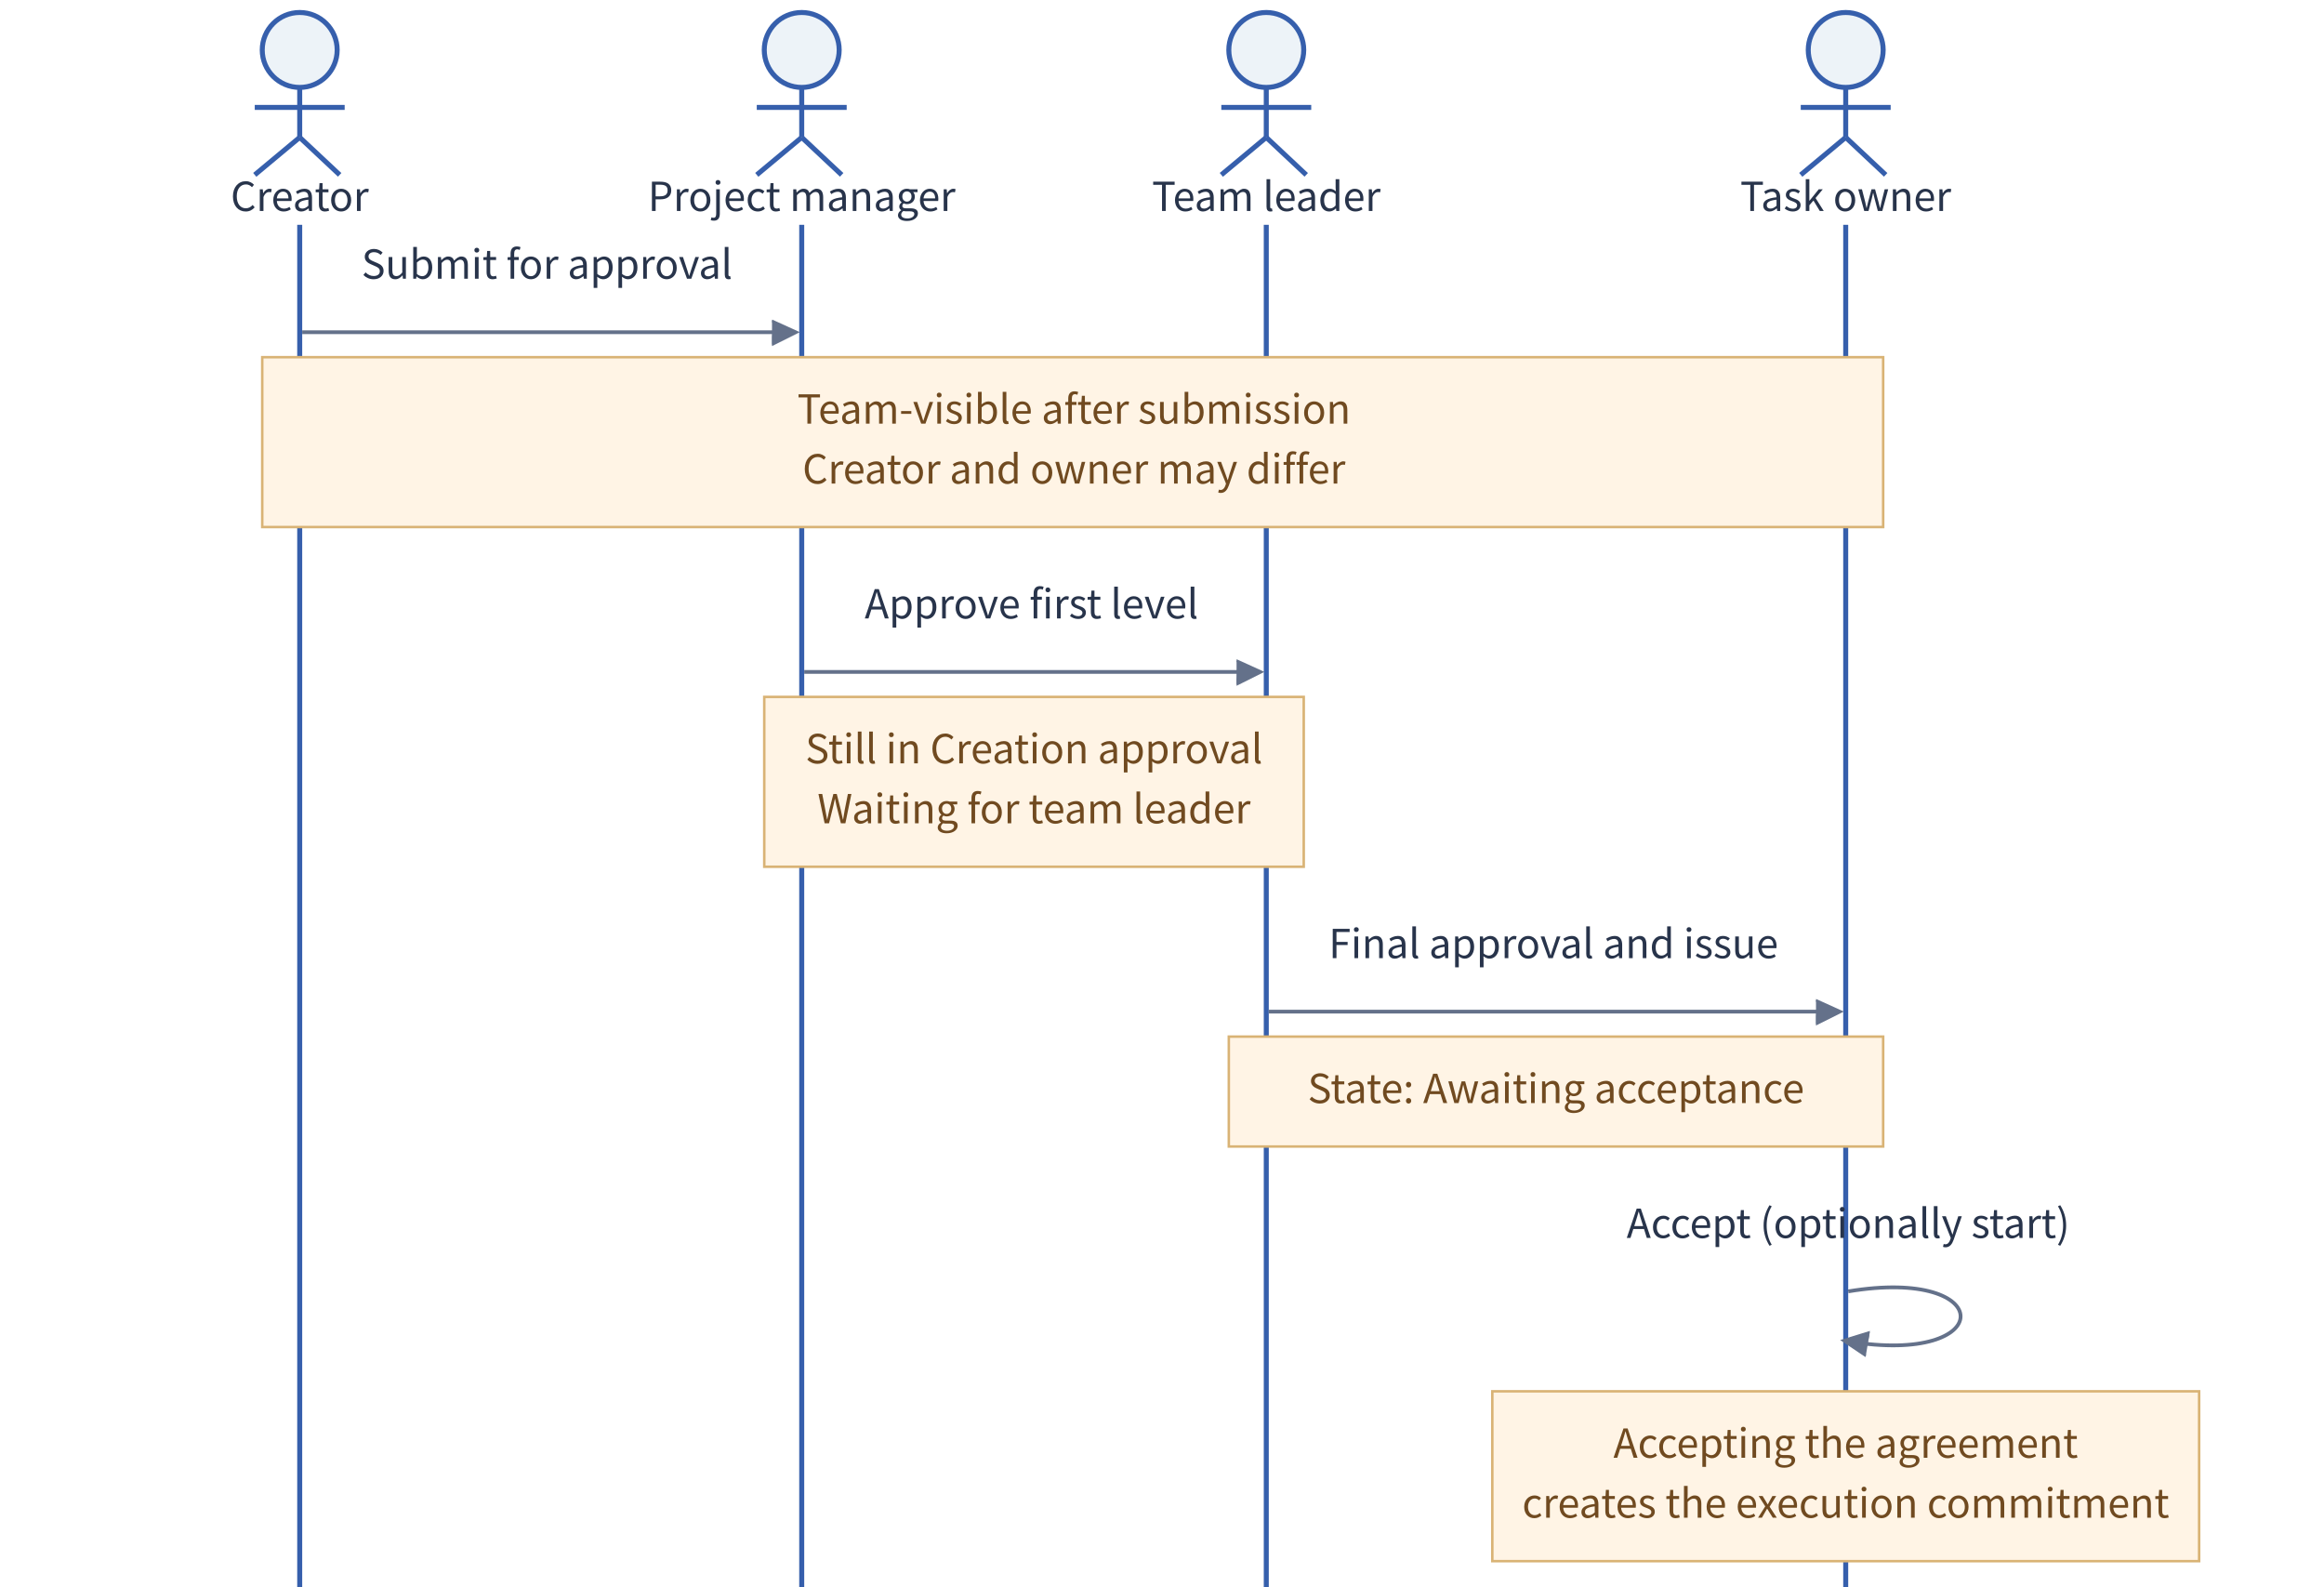
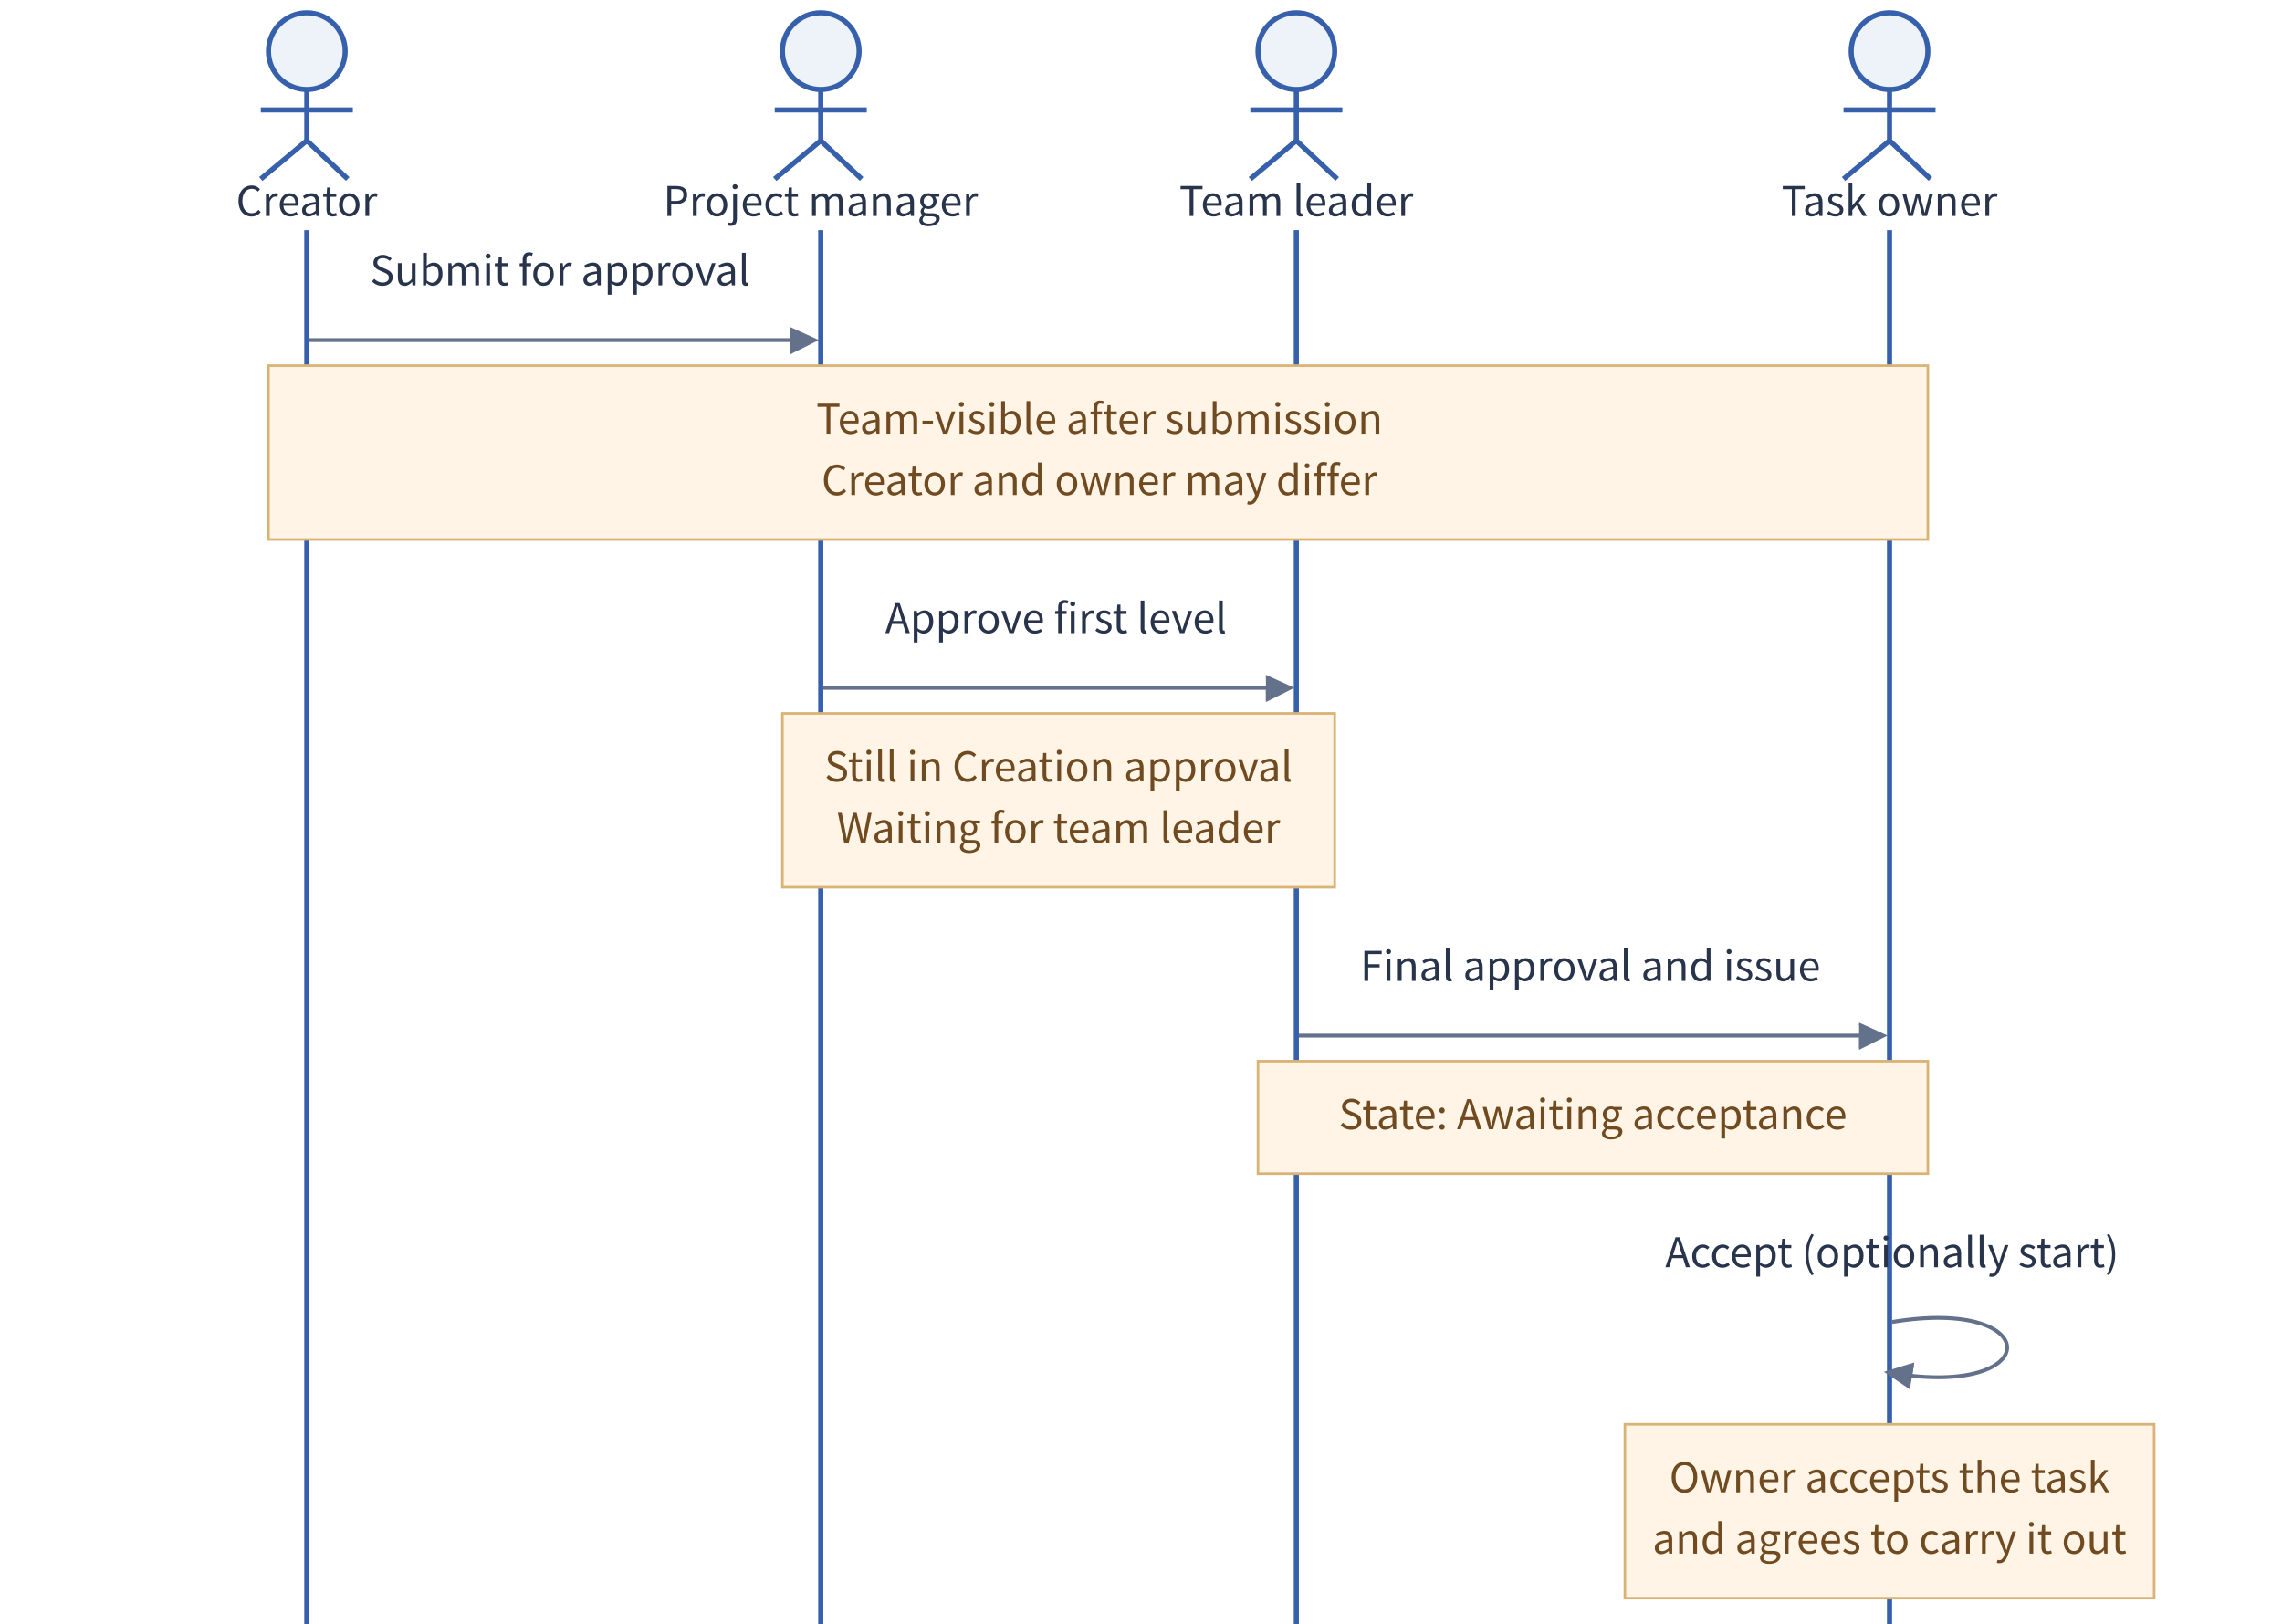
- <svg xmlns="http://www.w3.org/2000/svg" id="my-svg" width="930.5" height="635" viewBox="-50 -10 930.5 635" role="graphics-document document" aria-roledescription="sequence" aria-describedby="chart-desc-my-svg" aria-labelledby="chart-title-my-svg" style="background-color: transparent;">
+ <svg xmlns="http://www.w3.org/2000/svg" id="my-svg" width="892.5" height="635" viewBox="-50 -10 892.5 635" role="graphics-document document" aria-roledescription="sequence" aria-describedby="chart-desc-my-svg" aria-labelledby="chart-title-my-svg" style="background-color: transparent;">
  <g>
    <line id="actor3" x1="689" y1="80" x2="689" y2="2000" class="actor-line 200" stroke-width="0.5px" stroke="#999" name="O" data-et="life-line" data-id="O" />
  </g>
  <g>
    <line id="actor2" x1="457" y1="80" x2="457" y2="2000" class="actor-line 200" stroke-width="0.5px" stroke="#999" name="L" data-et="life-line" data-id="L" />
  </g>
  <g>
    <line id="actor1" x1="271" y1="80" x2="271" y2="2000" class="actor-line 200" stroke-width="0.5px" stroke="#999" name="P" data-et="life-line" data-id="P" />
  </g>
  <g>
    <line id="actor0" x1="70" y1="80" x2="70" y2="2000" class="actor-line 200" stroke-width="0.5px" stroke="#999" name="C" data-et="life-line" data-id="C" />
  </g>
  <style>#my-svg{font-family:Noto Sans CJK SC,Segoe UI,sans-serif;font-size:16px;fill:#28344B;}@keyframes edge-animation-frame{from{stroke-dashoffset:0;}}@keyframes dash{to{stroke-dashoffset:0;}}#my-svg .edge-animation-slow{stroke-dasharray:9,5!important;stroke-dashoffset:900;animation:dash 50s linear infinite;stroke-linecap:round;}#my-svg .edge-animation-fast{stroke-dasharray:9,5!important;stroke-dashoffset:900;animation:dash 20s linear infinite;stroke-linecap:round;}#my-svg .error-icon{fill:#F8FAFF;}#my-svg .error-text{fill:#070500;stroke:#070500;}#my-svg .edge-thickness-normal{stroke-width:1px;}#my-svg .edge-thickness-thick{stroke-width:3.5px;}#my-svg .edge-pattern-solid{stroke-dasharray:0;}#my-svg .edge-thickness-invisible{stroke-width:0;fill:none;}#my-svg .edge-pattern-dashed{stroke-dasharray:3;}#my-svg .edge-pattern-dotted{stroke-dasharray:2;}#my-svg .marker{fill:#64718A;stroke:#64718A;}#my-svg .marker.cross{stroke:#64718A;}#my-svg svg{font-family:Noto Sans CJK SC,Segoe UI,sans-serif;font-size:16px;}#my-svg p{margin:0;}#my-svg .actor{stroke:#365FAC;fill:#EDF3F8;stroke-width:1;}#my-svg rect.actor.outer-path[data-look="neo"]{filter:drop-shadow( 1px 2px 2px rgba(185,185,185,1));}#my-svg rect.note[data-look="neo"]{stroke:#D9B375;fill:#FFF4E5;filter:drop-shadow( 1px 2px 2px rgba(185,185,185,1));}#my-svg text.actor&gt;tspan{fill:#28344B;stroke:none;}#my-svg .actor-line{stroke:#365FAC;}#my-svg .innerArc{stroke-width:1.5;stroke-dasharray:none;}#my-svg .messageLine0{stroke-width:1.5;stroke-dasharray:none;stroke:#64718A;}#my-svg .messageLine1{stroke-width:1.5;stroke-dasharray:2,2;stroke:#64718A;}#my-svg [id$="-arrowhead"] path{fill:#64718A;stroke:#64718A;}#my-svg .sequenceNumber{fill:#9b8e75;}#my-svg [id$="-sequencenumber"]{fill:#64718A;}#my-svg [id$="-crosshead"] path{fill:#64718A;stroke:#64718A;}#my-svg .messageText{fill:#28344B;stroke:none;}#my-svg .labelBox{stroke:#365FAC;fill:#EDF3F8;filter:none;}#my-svg .labelText,#my-svg .labelText&gt;tspan{fill:#28344B;stroke:none;}#my-svg .loopText,#my-svg .loopText&gt;tspan{fill:#28344B;stroke:none;}#my-svg .loopLine{stroke-width:2px;stroke-dasharray:2,2;stroke:#365FAC;fill:#365FAC;}#my-svg .note{stroke:#D9B375;fill:#FFF4E5;}#my-svg .noteText,#my-svg .noteText&gt;tspan{fill:#704A20;stroke:none;font-weight:normal;}#my-svg .activation0{fill:#DCE7FA;stroke:hsl(218, 75%, 82.157%);}#my-svg .activation1{fill:#DCE7FA;stroke:hsl(218, 75%, 82.157%);}#my-svg .activation2{fill:#DCE7FA;stroke:hsl(218, 75%, 82.157%);}#my-svg .actorPopupMenu{position:absolute;}#my-svg .actorPopupMenuPanel{position:absolute;fill:#EDF3F8;box-shadow:0px 8px 16px 0px rgba(0,0,0,0.2);filter:drop-shadow(3px 5px 2px rgb(0 0 0 / 0.4));}#my-svg .actor-man circle,#my-svg line{fill:#EDF3F8;stroke-width:2px;}#my-svg g rect.rect{filter:drop-shadow( 1px 2px 2px rgba(185,185,185,1));stroke:#365FAC;}#my-svg .node .neo-node{stroke:#365FAC;}#my-svg [data-look="neo"].node rect,#my-svg [data-look="neo"].cluster rect,#my-svg [data-look="neo"].node polygon{stroke:url(#my-svg-gradient);filter:drop-shadow( 1px 2px 2px rgba(185,185,185,1));}#my-svg [data-look="neo"].node path{stroke:url(#my-svg-gradient);stroke-width:1px;}#my-svg [data-look="neo"].node .outer-path{filter:drop-shadow( 1px 2px 2px rgba(185,185,185,1));}#my-svg [data-look="neo"].node .neo-line path{stroke:#365FAC;filter:none;}#my-svg [data-look="neo"].node circle{stroke:url(#my-svg-gradient);filter:drop-shadow( 1px 2px 2px rgba(185,185,185,1));}#my-svg [data-look="neo"].node circle .state-start{fill:#000000;}#my-svg [data-look="neo"].icon-shape .icon{fill:url(#my-svg-gradient);filter:drop-shadow( 1px 2px 2px rgba(185,185,185,1));}#my-svg [data-look="neo"].icon-shape .icon-neo path{stroke:url(#my-svg-gradient);filter:drop-shadow( 1px 2px 2px rgba(185,185,185,1));}#my-svg :root{--mermaid-font-family:Noto Sans CJK SC,Segoe UI,sans-serif;}</style>
  <g />
  <defs>
    <symbol id="my-svg-computer" width="24" height="24">
      <path transform="scale(.5)" d="M2 2v13h20v-13h-20zm18 11h-16v-9h16v9zm-10.228 6l.466-1h3.524l.467 1h-4.457zm14.228 3h-24l2-6h2.104l-1.33 4h18.45l-1.297-4h2.073l2 6zm-5-10h-14v-7h14v7z" />
    </symbol>
  </defs>
  <defs>
    <symbol id="my-svg-database" fill-rule="evenodd" clip-rule="evenodd">
      <path transform="scale(.5)" d="M12.258.001l.256.004.255.005.253.008.251.01.249.012.247.015.246.016.242.019.241.02.239.023.236.024.233.027.231.028.229.031.225.032.223.034.22.036.217.038.214.04.211.041.208.043.205.045.201.046.198.048.194.05.191.051.187.053.183.054.18.056.175.057.172.059.168.06.163.061.16.063.155.064.15.066.074.033.073.033.071.034.07.034.069.035.068.035.067.035.066.035.064.036.064.036.062.036.06.036.06.037.058.037.058.037.055.038.055.038.053.038.052.038.051.039.05.039.048.039.047.039.045.04.044.04.043.04.041.04.04.041.039.041.037.041.036.041.034.041.033.042.032.042.03.042.029.042.027.042.026.043.024.043.023.043.021.043.02.043.018.044.017.043.015.044.013.044.012.044.011.045.009.044.007.045.006.045.004.045.002.045.001.045v17l-.001.045-.002.045-.004.045-.006.045-.007.045-.009.044-.011.045-.012.044-.013.044-.015.044-.017.043-.018.044-.02.043-.021.043-.023.043-.024.043-.026.043-.027.042-.029.042-.03.042-.032.042-.033.042-.034.041-.036.041-.037.041-.039.041-.04.041-.041.04-.043.04-.044.04-.045.04-.047.039-.048.039-.05.039-.051.039-.052.038-.053.038-.055.038-.055.038-.058.037-.058.037-.06.037-.06.036-.062.036-.064.036-.064.036-.066.035-.067.035-.068.035-.069.035-.07.034-.071.034-.073.033-.074.033-.15.066-.155.064-.16.063-.163.061-.168.06-.172.059-.175.057-.18.056-.183.054-.187.053-.191.051-.194.05-.198.048-.201.046-.205.045-.208.043-.211.041-.214.04-.217.038-.22.036-.223.034-.225.032-.229.031-.231.028-.233.027-.236.024-.239.023-.241.02-.242.019-.246.016-.247.015-.249.012-.251.01-.253.008-.255.005-.256.004-.258.001-.258-.001-.256-.004-.255-.005-.253-.008-.251-.01-.249-.012-.247-.015-.245-.016-.243-.019-.241-.02-.238-.023-.236-.024-.234-.027-.231-.028-.228-.031-.226-.032-.223-.034-.22-.036-.217-.038-.214-.04-.211-.041-.208-.043-.204-.045-.201-.046-.198-.048-.195-.05-.19-.051-.187-.053-.184-.054-.179-.056-.176-.057-.172-.059-.167-.06-.164-.061-.159-.063-.155-.064-.151-.066-.074-.033-.072-.033-.072-.034-.07-.034-.069-.035-.068-.035-.067-.035-.066-.035-.064-.036-.063-.036-.062-.036-.061-.036-.06-.037-.058-.037-.057-.037-.056-.038-.055-.038-.053-.038-.052-.038-.051-.039-.049-.039-.049-.039-.046-.039-.046-.04-.044-.04-.043-.04-.041-.04-.04-.041-.039-.041-.037-.041-.036-.041-.034-.041-.033-.042-.032-.042-.03-.042-.029-.042-.027-.042-.026-.043-.024-.043-.023-.043-.021-.043-.02-.043-.018-.044-.017-.043-.015-.044-.013-.044-.012-.044-.011-.045-.009-.044-.007-.045-.006-.045-.004-.045-.002-.045-.001-.045v-17l.001-.045.002-.045.004-.045.006-.045.007-.045.009-.044.011-.045.012-.044.013-.044.015-.044.017-.043.018-.044.02-.043.021-.043.023-.043.024-.043.026-.043.027-.042.029-.042.03-.042.032-.042.033-.042.034-.041.036-.041.037-.041.039-.041.04-.041.041-.04.043-.04.044-.04.046-.04.046-.039.049-.039.049-.039.051-.039.052-.038.053-.038.055-.038.056-.038.057-.037.058-.037.06-.037.061-.036.062-.036.063-.036.064-.036.066-.035.067-.035.068-.035.069-.035.07-.034.072-.034.072-.033.074-.033.151-.066.155-.064.159-.063.164-.061.167-.06.172-.059.176-.057.179-.056.184-.054.187-.053.19-.051.195-.05.198-.048.201-.046.204-.045.208-.043.211-.041.214-.04.217-.038.22-.036.223-.034.226-.032.228-.031.231-.028.234-.027.236-.024.238-.023.241-.02.243-.019.245-.016.247-.015.249-.012.251-.01.253-.008.255-.005.256-.004.258-.001.258.001zm-9.258 20.499v.01l.001.021.003.021.004.022.005.021.006.022.007.022.009.023.01.022.011.023.012.023.013.023.015.023.016.024.017.023.018.024.019.024.021.024.022.025.023.024.024.025.052.049.056.05.061.051.066.051.07.051.075.051.079.052.084.052.088.052.092.052.097.052.102.051.105.052.11.052.114.051.119.051.123.051.127.05.131.05.135.05.139.048.144.049.147.047.152.047.155.047.16.045.163.045.167.043.171.043.176.041.178.041.183.039.187.039.19.037.194.035.197.035.202.033.204.031.209.03.212.029.216.027.219.025.222.024.226.021.23.02.233.018.236.016.24.015.243.012.246.01.249.008.253.005.256.004.259.001.26-.001.257-.004.254-.005.25-.008.247-.011.244-.012.241-.014.237-.016.233-.018.231-.021.226-.021.224-.024.22-.026.216-.027.212-.028.21-.031.205-.031.202-.034.198-.034.194-.036.191-.037.187-.039.183-.04.179-.04.175-.042.172-.043.168-.044.163-.045.16-.046.155-.046.152-.047.148-.048.143-.049.139-.049.136-.05.131-.05.126-.05.123-.051.118-.052.114-.051.11-.052.106-.052.101-.052.096-.052.092-.052.088-.053.083-.051.079-.052.074-.052.07-.051.065-.051.06-.051.056-.05.051-.05.023-.024.023-.025.021-.024.02-.024.019-.024.018-.024.017-.024.015-.023.014-.024.013-.023.012-.023.01-.023.01-.022.008-.022.006-.022.006-.022.004-.022.004-.021.001-.021.001-.021v-4.127l-.077.055-.08.053-.083.054-.085.053-.087.052-.09.052-.093.051-.095.05-.097.05-.1.049-.102.049-.105.048-.106.047-.109.047-.111.046-.114.045-.115.045-.118.044-.12.043-.122.042-.124.042-.126.041-.128.04-.13.04-.132.038-.134.038-.135.037-.138.037-.139.035-.142.035-.143.034-.144.033-.147.032-.148.031-.15.03-.151.03-.153.029-.154.027-.156.027-.158.026-.159.025-.161.024-.162.023-.163.022-.165.021-.166.02-.167.019-.169.018-.169.017-.171.016-.173.015-.173.014-.175.013-.175.012-.177.011-.178.01-.179.008-.179.008-.181.006-.182.005-.182.004-.184.003-.184.002h-.37l-.184-.002-.184-.003-.182-.004-.182-.005-.181-.006-.179-.008-.179-.008-.178-.01-.176-.011-.176-.012-.175-.013-.173-.014-.172-.015-.171-.016-.17-.017-.169-.018-.167-.019-.166-.02-.165-.021-.163-.022-.162-.023-.161-.024-.159-.025-.157-.026-.156-.027-.155-.027-.153-.029-.151-.03-.15-.03-.148-.031-.146-.032-.145-.033-.143-.034-.141-.035-.14-.035-.137-.037-.136-.037-.134-.038-.132-.038-.13-.04-.128-.04-.126-.041-.124-.042-.122-.042-.12-.044-.117-.043-.116-.045-.113-.045-.112-.046-.109-.047-.106-.047-.105-.048-.102-.049-.1-.049-.097-.05-.095-.05-.093-.052-.09-.051-.087-.052-.085-.053-.083-.054-.08-.054-.077-.054v4.127zm0-5.654v.011l.001.021.003.021.004.021.005.022.006.022.007.022.009.022.01.022.011.023.012.023.013.023.015.024.016.023.017.024.018.024.019.024.021.024.022.024.023.025.024.024.052.05.056.05.061.05.066.051.07.051.075.052.079.051.084.052.088.052.092.052.097.052.102.052.105.052.11.051.114.051.119.052.123.05.127.051.131.05.135.049.139.049.144.048.147.048.152.047.155.046.16.045.163.045.167.044.171.042.176.042.178.04.183.04.187.038.19.037.194.036.197.034.202.033.204.032.209.03.212.028.216.027.219.025.222.024.226.022.23.02.233.018.236.016.24.014.243.012.246.01.249.008.253.006.256.003.259.001.26-.001.257-.003.254-.006.25-.008.247-.01.244-.012.241-.015.237-.016.233-.018.231-.02.226-.022.224-.024.22-.025.216-.027.212-.029.21-.03.205-.032.202-.033.198-.035.194-.036.191-.037.187-.039.183-.039.179-.041.175-.042.172-.043.168-.044.163-.045.16-.045.155-.047.152-.047.148-.048.143-.048.139-.05.136-.049.131-.05.126-.051.123-.051.118-.051.114-.052.11-.052.106-.052.101-.052.096-.052.092-.052.088-.052.083-.052.079-.052.074-.051.07-.052.065-.051.06-.05.056-.051.051-.049.023-.025.023-.024.021-.025.02-.024.019-.024.018-.024.017-.024.015-.023.014-.023.013-.024.012-.022.01-.023.01-.023.008-.022.006-.022.006-.022.004-.021.004-.022.001-.021.001-.021v-4.139l-.077.054-.08.054-.083.054-.085.052-.087.053-.09.051-.093.051-.095.051-.097.05-.1.049-.102.049-.105.048-.106.047-.109.047-.111.046-.114.045-.115.044-.118.044-.12.044-.122.042-.124.042-.126.041-.128.04-.13.039-.132.039-.134.038-.135.037-.138.036-.139.036-.142.035-.143.033-.144.033-.147.033-.148.031-.15.03-.151.03-.153.028-.154.028-.156.027-.158.026-.159.025-.161.024-.162.023-.163.022-.165.021-.166.02-.167.019-.169.018-.169.017-.171.016-.173.015-.173.014-.175.013-.175.012-.177.011-.178.009-.179.009-.179.007-.181.007-.182.005-.182.004-.184.003-.184.002h-.37l-.184-.002-.184-.003-.182-.004-.182-.005-.181-.007-.179-.007-.179-.009-.178-.009-.176-.011-.176-.012-.175-.013-.173-.014-.172-.015-.171-.016-.17-.017-.169-.018-.167-.019-.166-.02-.165-.021-.163-.022-.162-.023-.161-.024-.159-.025-.157-.026-.156-.027-.155-.028-.153-.028-.151-.03-.15-.03-.148-.031-.146-.033-.145-.033-.143-.033-.141-.035-.14-.036-.137-.036-.136-.037-.134-.038-.132-.039-.13-.039-.128-.04-.126-.041-.124-.042-.122-.043-.12-.043-.117-.044-.116-.044-.113-.046-.112-.046-.109-.046-.106-.047-.105-.048-.102-.049-.1-.049-.097-.05-.095-.051-.093-.051-.09-.051-.087-.053-.085-.052-.083-.054-.08-.054-.077-.054v4.139zm0-5.666v.011l.001.02.003.022.004.021.005.022.006.021.007.022.009.023.01.022.011.023.012.023.013.023.015.023.016.024.017.024.018.023.019.024.021.025.022.024.023.024.024.025.052.05.056.05.061.05.066.051.07.051.075.052.079.051.084.052.088.052.092.052.097.052.102.052.105.051.11.052.114.051.119.051.123.051.127.05.131.05.135.05.139.049.144.048.147.048.152.047.155.046.16.045.163.045.167.043.171.043.176.042.178.04.183.04.187.038.19.037.194.036.197.034.202.033.204.032.209.03.212.028.216.027.219.025.222.024.226.021.23.02.233.018.236.017.24.014.243.012.246.01.249.008.253.006.256.003.259.001.26-.001.257-.003.254-.006.25-.008.247-.01.244-.013.241-.014.237-.016.233-.018.231-.02.226-.022.224-.024.22-.025.216-.027.212-.029.21-.03.205-.032.202-.033.198-.035.194-.036.191-.037.187-.039.183-.039.179-.041.175-.042.172-.043.168-.044.163-.045.16-.045.155-.047.152-.047.148-.048.143-.049.139-.049.136-.049.131-.051.126-.05.123-.051.118-.052.114-.051.11-.052.106-.052.101-.052.096-.052.092-.052.088-.052.083-.052.079-.052.074-.052.07-.051.065-.051.06-.051.056-.05.051-.049.023-.025.023-.025.021-.024.02-.024.019-.024.018-.024.017-.024.015-.023.014-.024.013-.023.012-.023.01-.022.01-.023.008-.022.006-.022.006-.022.004-.022.004-.021.001-.021.001-.021v-4.153l-.077.054-.08.054-.083.053-.085.053-.087.053-.09.051-.093.051-.095.051-.097.05-.1.049-.102.048-.105.048-.106.048-.109.046-.111.046-.114.046-.115.044-.118.044-.12.043-.122.043-.124.042-.126.041-.128.04-.13.039-.132.039-.134.038-.135.037-.138.036-.139.036-.142.034-.143.034-.144.033-.147.032-.148.032-.15.03-.151.03-.153.028-.154.028-.156.027-.158.026-.159.024-.161.024-.162.023-.163.023-.165.021-.166.02-.167.019-.169.018-.169.017-.171.016-.173.015-.173.014-.175.013-.175.012-.177.01-.178.01-.179.009-.179.007-.181.006-.182.006-.182.004-.184.003-.184.001-.185.001-.185-.001-.184-.001-.184-.003-.182-.004-.182-.006-.181-.006-.179-.007-.179-.009-.178-.01-.176-.01-.176-.012-.175-.013-.173-.014-.172-.015-.171-.016-.17-.017-.169-.018-.167-.019-.166-.02-.165-.021-.163-.023-.162-.023-.161-.024-.159-.024-.157-.026-.156-.027-.155-.028-.153-.028-.151-.03-.15-.03-.148-.032-.146-.032-.145-.033-.143-.034-.141-.034-.14-.036-.137-.036-.136-.037-.134-.038-.132-.039-.13-.039-.128-.041-.126-.041-.124-.041-.122-.043-.12-.043-.117-.044-.116-.044-.113-.046-.112-.046-.109-.046-.106-.048-.105-.048-.102-.048-.1-.05-.097-.049-.095-.051-.093-.051-.09-.052-.087-.052-.085-.053-.083-.053-.08-.054-.077-.054v4.153zm8.74-8.179l-.257.004-.254.005-.25.008-.247.011-.244.012-.241.014-.237.016-.233.018-.231.021-.226.022-.224.023-.22.026-.216.027-.212.028-.21.031-.205.032-.202.033-.198.034-.194.036-.191.038-.187.038-.183.04-.179.041-.175.042-.172.043-.168.043-.163.045-.16.046-.155.046-.152.048-.148.048-.143.048-.139.049-.136.05-.131.05-.126.051-.123.051-.118.051-.114.052-.11.052-.106.052-.101.052-.096.052-.092.052-.088.052-.083.052-.079.052-.074.051-.07.052-.065.051-.06.05-.056.05-.051.05-.023.025-.023.024-.021.024-.02.025-.019.024-.018.024-.017.023-.015.024-.014.023-.013.023-.012.023-.01.023-.01.022-.008.022-.006.023-.006.021-.004.022-.004.021-.001.021-.001.021.001.021.001.021.004.021.004.022.006.021.006.023.008.022.01.022.01.023.012.023.013.023.014.023.015.024.017.023.018.024.019.024.02.025.021.024.023.024.023.025.051.05.056.05.06.05.065.051.07.052.074.051.079.052.083.052.088.052.092.052.096.052.101.052.106.052.11.052.114.052.118.051.123.051.126.051.131.05.136.05.139.049.143.048.148.048.152.048.155.046.16.046.163.045.168.043.172.043.175.042.179.041.183.04.187.038.191.038.194.036.198.034.202.033.205.032.21.031.212.028.216.027.22.026.224.023.226.022.231.021.233.018.237.016.241.014.244.012.247.011.25.008.254.005.257.004.26.001.26-.001.257-.004.254-.005.25-.008.247-.011.244-.012.241-.014.237-.016.233-.018.231-.021.226-.022.224-.023.22-.026.216-.027.212-.028.21-.031.205-.032.202-.033.198-.034.194-.036.191-.038.187-.038.183-.04.179-.041.175-.042.172-.043.168-.043.163-.045.16-.046.155-.046.152-.048.148-.048.143-.048.139-.049.136-.05.131-.05.126-.051.123-.051.118-.051.114-.052.11-.052.106-.052.101-.052.096-.052.092-.052.088-.052.083-.052.079-.052.074-.051.07-.052.065-.051.06-.05.056-.05.051-.05.023-.025.023-.024.021-.024.02-.025.019-.024.018-.024.017-.023.015-.024.014-.023.013-.023.012-.023.01-.023.01-.022.008-.022.006-.023.006-.021.004-.022.004-.021.001-.021.001-.021-.001-.021-.001-.021-.004-.021-.004-.022-.006-.021-.006-.023-.008-.022-.01-.022-.01-.023-.012-.023-.013-.023-.014-.023-.015-.024-.017-.023-.018-.024-.019-.024-.02-.025-.021-.024-.023-.024-.023-.025-.051-.05-.056-.05-.06-.05-.065-.051-.07-.052-.074-.051-.079-.052-.083-.052-.088-.052-.092-.052-.096-.052-.101-.052-.106-.052-.11-.052-.114-.052-.118-.051-.123-.051-.126-.051-.131-.05-.136-.05-.139-.049-.143-.048-.148-.048-.152-.048-.155-.046-.16-.046-.163-.045-.168-.043-.172-.043-.175-.042-.179-.041-.183-.04-.187-.038-.191-.038-.194-.036-.198-.034-.202-.033-.205-.032-.21-.031-.212-.028-.216-.027-.22-.026-.224-.023-.226-.022-.231-.021-.233-.018-.237-.016-.241-.014-.244-.012-.247-.011-.25-.008-.254-.005-.257-.004-.26-.001-.26.001z" />
    </symbol>
  </defs>
  <defs>
    <symbol id="my-svg-clock" width="24" height="24">
      <path transform="scale(.5)" d="M12 2c5.514 0 10 4.486 10 10s-4.486 10-10 10-10-4.486-10-10 4.486-10 10-10zm0-2c-6.627 0-12 5.373-12 12s5.373 12 12 12 12-5.373 12-12-5.373-12-12-12zm5.848 12.459c.202.038.202.333.001.372-1.907.361-6.045 1.111-6.547 1.111-.719 0-1.301-.582-1.301-1.301 0-.512.77-5.447 1.125-7.445.034-.192.312-.181.343.014l.985 6.238 5.394 1.011z" />
    </symbol>
  </defs>
  <defs>
    <marker id="my-svg-arrowhead" refX="7.9" refY="5" markerUnits="userSpaceOnUse" markerWidth="12" markerHeight="12" orient="auto-start-reverse">
      <path d="M -1 0 L 10 5 L 0 10 z" />
    </marker>
  </defs>
  <defs>
    <marker id="my-svg-crosshead" markerWidth="15" markerHeight="8" orient="auto" refX="4" refY="4.5">
      <path fill="none" stroke="#000000" stroke-width="1pt" d="M 1,2 L 6,7 M 6,2 L 1,7" style="stroke-dasharray: 0, 0;" />
    </marker>
  </defs>
  <defs>
    <marker id="my-svg-filled-head" refX="15.5" refY="7" markerWidth="20" markerHeight="28" orient="auto">
      <path d="M 18,7 L9,13 L14,7 L9,1 Z" />
    </marker>
  </defs>
  <defs>
    <marker id="my-svg-sequencenumber" refX="15" refY="15" markerWidth="60" markerHeight="40" orient="auto">
      <circle cx="15" cy="15" r="6" />
    </marker>
  </defs>
  <defs>
    <marker id="my-svg-solidTopArrowHead" refX="7.9" refY="7.25" markerUnits="userSpaceOnUse" markerWidth="12" markerHeight="12" orient="auto-start-reverse">
      <path d="M 0 0 L 10 8 L 0 8 z" />
    </marker>
  </defs>
  <defs>
    <marker id="my-svg-solidBottomArrowHead" refX="7.9" refY="0.75" markerUnits="userSpaceOnUse" markerWidth="12" markerHeight="12" orient="auto-start-reverse">
      <path d="M 0 0 L 10 0 L 0 8 z" />
    </marker>
  </defs>
  <defs>
    <marker id="my-svg-stickTopArrowHead" refX="7.5" refY="7" markerUnits="userSpaceOnUse" markerWidth="12" markerHeight="12" orient="auto-start-reverse">
      <path d="M 0 0 L 7 7" stroke="black" stroke-width="1.5" fill="none" />
    </marker>
  </defs>
  <defs>
    <marker id="my-svg-stickBottomArrowHead" refX="7.5" refY="0" markerUnits="userSpaceOnUse" markerWidth="12" markerHeight="12" orient="auto-start-reverse">
      <path d="M 0 7 L 7 0" stroke="black" stroke-width="1.5" fill="none" />
    </marker>
  </defs>
  <g data-et="note" data-id="i1">
    <rect x="55" y="133" fill="#EDF2AE" stroke="#666" width="649" height="68" class="note" />
    <text x="380" y="138" text-anchor="middle" dominant-baseline="middle" alignment-baseline="middle" class="noteText" dy="1em" style="font-family: &quot;Noto Sans CJK SC&quot;, &quot;Segoe UI&quot;, sans-serif; font-size: 16px; font-weight: 400;">
      <tspan x="380">Team-visible after submission</tspan>
    </text>
    <text x="380" y="162" text-anchor="middle" dominant-baseline="middle" alignment-baseline="middle" class="noteText" dy="1em" style="font-family: &quot;Noto Sans CJK SC&quot;, &quot;Segoe UI&quot;, sans-serif; font-size: 16px; font-weight: 400;">
      <tspan x="380">Creator and owner may differ</tspan>
    </text>
  </g>
  <g data-et="note" data-id="i3">
    <rect x="256" y="269" fill="#EDF2AE" stroke="#666" width="216" height="68" class="note" />
    <text x="364" y="274" text-anchor="middle" dominant-baseline="middle" alignment-baseline="middle" class="noteText" dy="1em" style="font-family: &quot;Noto Sans CJK SC&quot;, &quot;Segoe UI&quot;, sans-serif; font-size: 16px; font-weight: 400;">
      <tspan x="364">Still in Creation approval</tspan>
    </text>
    <text x="364" y="298" text-anchor="middle" dominant-baseline="middle" alignment-baseline="middle" class="noteText" dy="1em" style="font-family: &quot;Noto Sans CJK SC&quot;, &quot;Segoe UI&quot;, sans-serif; font-size: 16px; font-weight: 400;">
      <tspan x="364">Waiting for team leader</tspan>
    </text>
  </g>
  <g data-et="note" data-id="i5">
    <rect x="442" y="405" fill="#EDF2AE" stroke="#666" width="262" height="44" class="note" />
    <text x="573" y="410" text-anchor="middle" dominant-baseline="middle" alignment-baseline="middle" class="noteText" dy="1em" style="font-family: &quot;Noto Sans CJK SC&quot;, &quot;Segoe UI&quot;, sans-serif; font-size: 16px; font-weight: 400;">
      <tspan x="573">State: Awaiting acceptance</tspan>
    </text>
  </g>
  <g data-et="note" data-id="i7">
-     <rect x="547.5" y="547" fill="#EDF2AE" stroke="#666" width="283" height="68" class="note" />
+     <rect x="585.5" y="547" fill="#EDF2AE" stroke="#666" width="207" height="68" class="note" />
    <text x="689" y="552" text-anchor="middle" dominant-baseline="middle" alignment-baseline="middle" class="noteText" dy="1em" style="font-family: &quot;Noto Sans CJK SC&quot;, &quot;Segoe UI&quot;, sans-serif; font-size: 16px; font-weight: 400;">
-       <tspan x="689">Accepting the agreement</tspan>
+       <tspan x="689">Owner accepts the task</tspan>
    </text>
    <text x="689" y="576" text-anchor="middle" dominant-baseline="middle" alignment-baseline="middle" class="noteText" dy="1em" style="font-family: &quot;Noto Sans CJK SC&quot;, &quot;Segoe UI&quot;, sans-serif; font-size: 16px; font-weight: 400;">
-       <tspan x="689">creates the execution commitment</tspan>
+       <tspan x="689">and agrees to carry it out</tspan>
    </text>
  </g>
  <g class="actor-man actor-top" name="C" data-et="participant" data-type="actor" data-id="C" style="stroke: rgb(54, 95, 172);">
    <line id="actor-man-torso0" x1="70" y1="25" x2="70" y2="45" />
    <line id="actor-man-arms0" x1="52" y1="33" x2="88" y2="33" />
    <line x1="52" y1="60" x2="70" y2="45" />
    <line x1="70" y1="45" x2="86" y2="60" />
    <circle cx="70" cy="10" r="15" width="140" height="65" />
    <text x="70" y="67.5" dominant-baseline="central" alignment-baseline="central" class="actor actor-man" style="text-anchor: middle; font-size: 16px; font-weight: 400; font-family: &quot;Noto Sans CJK SC&quot;, &quot;Segoe UI&quot;, sans-serif;">
      <tspan x="70" dy="0">Creator</tspan>
    </text>
  </g>
  <g class="actor-man actor-top" name="P" data-et="participant" data-type="actor" data-id="P" style="stroke: rgb(54, 95, 172);">
    <line id="actor-man-torso1" x1="271" y1="25" x2="271" y2="45" />
    <line id="actor-man-arms1" x1="253" y1="33" x2="289" y2="33" />
    <line x1="253" y1="60" x2="271" y2="45" />
    <line x1="271" y1="45" x2="287" y2="60" />
    <circle cx="271" cy="10" r="15" width="145" height="65" />
    <text x="271" y="67.5" dominant-baseline="central" alignment-baseline="central" class="actor actor-man" style="text-anchor: middle; font-size: 16px; font-weight: 400; font-family: &quot;Noto Sans CJK SC&quot;, &quot;Segoe UI&quot;, sans-serif;">
      <tspan x="271" dy="0">Project manager</tspan>
    </text>
  </g>
  <g class="actor-man actor-top" name="L" data-et="participant" data-type="actor" data-id="L" style="stroke: rgb(54, 95, 172);">
    <line id="actor-man-torso2" x1="457" y1="25" x2="457" y2="45" />
    <line id="actor-man-arms2" x1="439" y1="33" x2="475" y2="33" />
    <line x1="439" y1="60" x2="457" y2="45" />
    <line x1="457" y1="45" x2="473" y2="60" />
    <circle cx="457" cy="10" r="15" width="140" height="65" />
    <text x="457" y="67.5" dominant-baseline="central" alignment-baseline="central" class="actor actor-man" style="text-anchor: middle; font-size: 16px; font-weight: 400; font-family: &quot;Noto Sans CJK SC&quot;, &quot;Segoe UI&quot;, sans-serif;">
      <tspan x="457" dy="0">Team leader</tspan>
    </text>
  </g>
  <g class="actor-man actor-top" name="O" data-et="participant" data-type="actor" data-id="O" style="stroke: rgb(54, 95, 172);">
    <line id="actor-man-torso3" x1="689" y1="25" x2="689" y2="45" />
    <line id="actor-man-arms3" x1="671" y1="33" x2="707" y2="33" />
    <line x1="671" y1="60" x2="689" y2="45" />
    <line x1="689" y1="45" x2="705" y2="60" />
    <circle cx="689" cy="10" r="15" width="140" height="65" />
    <text x="689" y="67.5" dominant-baseline="central" alignment-baseline="central" class="actor actor-man" style="text-anchor: middle; font-size: 16px; font-weight: 400; font-family: &quot;Noto Sans CJK SC&quot;, &quot;Segoe UI&quot;, sans-serif;">
      <tspan x="689" dy="0">Task owner</tspan>
    </text>
  </g>
  <text x="169" y="80" text-anchor="middle" dominant-baseline="middle" alignment-baseline="middle" class="messageText" dy="1em" style="font-family: &quot;Noto Sans CJK SC&quot;, &quot;Segoe UI&quot;, sans-serif; font-size: 16px; font-weight: 400;">Submit for approval</text>
  <line x1="71" y1="123" x2="267" y2="123" class="messageLine0" data-et="message" data-id="i0" data-from="C" data-to="P" stroke-width="2" stroke="none" marker-end="url(#my-svg-arrowhead)" style="fill: none;" />
  <text x="363" y="216" text-anchor="middle" dominant-baseline="middle" alignment-baseline="middle" class="messageText" dy="1em" style="font-family: &quot;Noto Sans CJK SC&quot;, &quot;Segoe UI&quot;, sans-serif; font-size: 16px; font-weight: 400;">Approve first level</text>
  <line x1="272" y1="259" x2="453" y2="259" class="messageLine0" data-et="message" data-id="i2" data-from="P" data-to="L" stroke-width="2" stroke="none" marker-end="url(#my-svg-arrowhead)" style="fill: none;" />
  <text x="572" y="352" text-anchor="middle" dominant-baseline="middle" alignment-baseline="middle" class="messageText" dy="1em" style="font-family: &quot;Noto Sans CJK SC&quot;, &quot;Segoe UI&quot;, sans-serif; font-size: 16px; font-weight: 400;">Final approval and issue</text>
  <line x1="458" y1="395" x2="685" y2="395" class="messageLine0" data-et="message" data-id="i4" data-from="L" data-to="O" stroke-width="2" stroke="none" marker-end="url(#my-svg-arrowhead)" style="fill: none;" />
  <text x="690" y="464" text-anchor="middle" dominant-baseline="middle" alignment-baseline="middle" class="messageText" dy="1em" style="font-family: &quot;Noto Sans CJK SC&quot;, &quot;Segoe UI&quot;, sans-serif; font-size: 16px; font-weight: 400;">Accept (optionally start)</text>
  <path d="M 690,507 C 750,497 750,537 690,527" class="messageLine0" data-et="message" data-id="i6" data-from="O" data-to="O" stroke-width="2" stroke="none" marker-end="url(#my-svg-arrowhead)" style="fill: none;" />
</svg>
